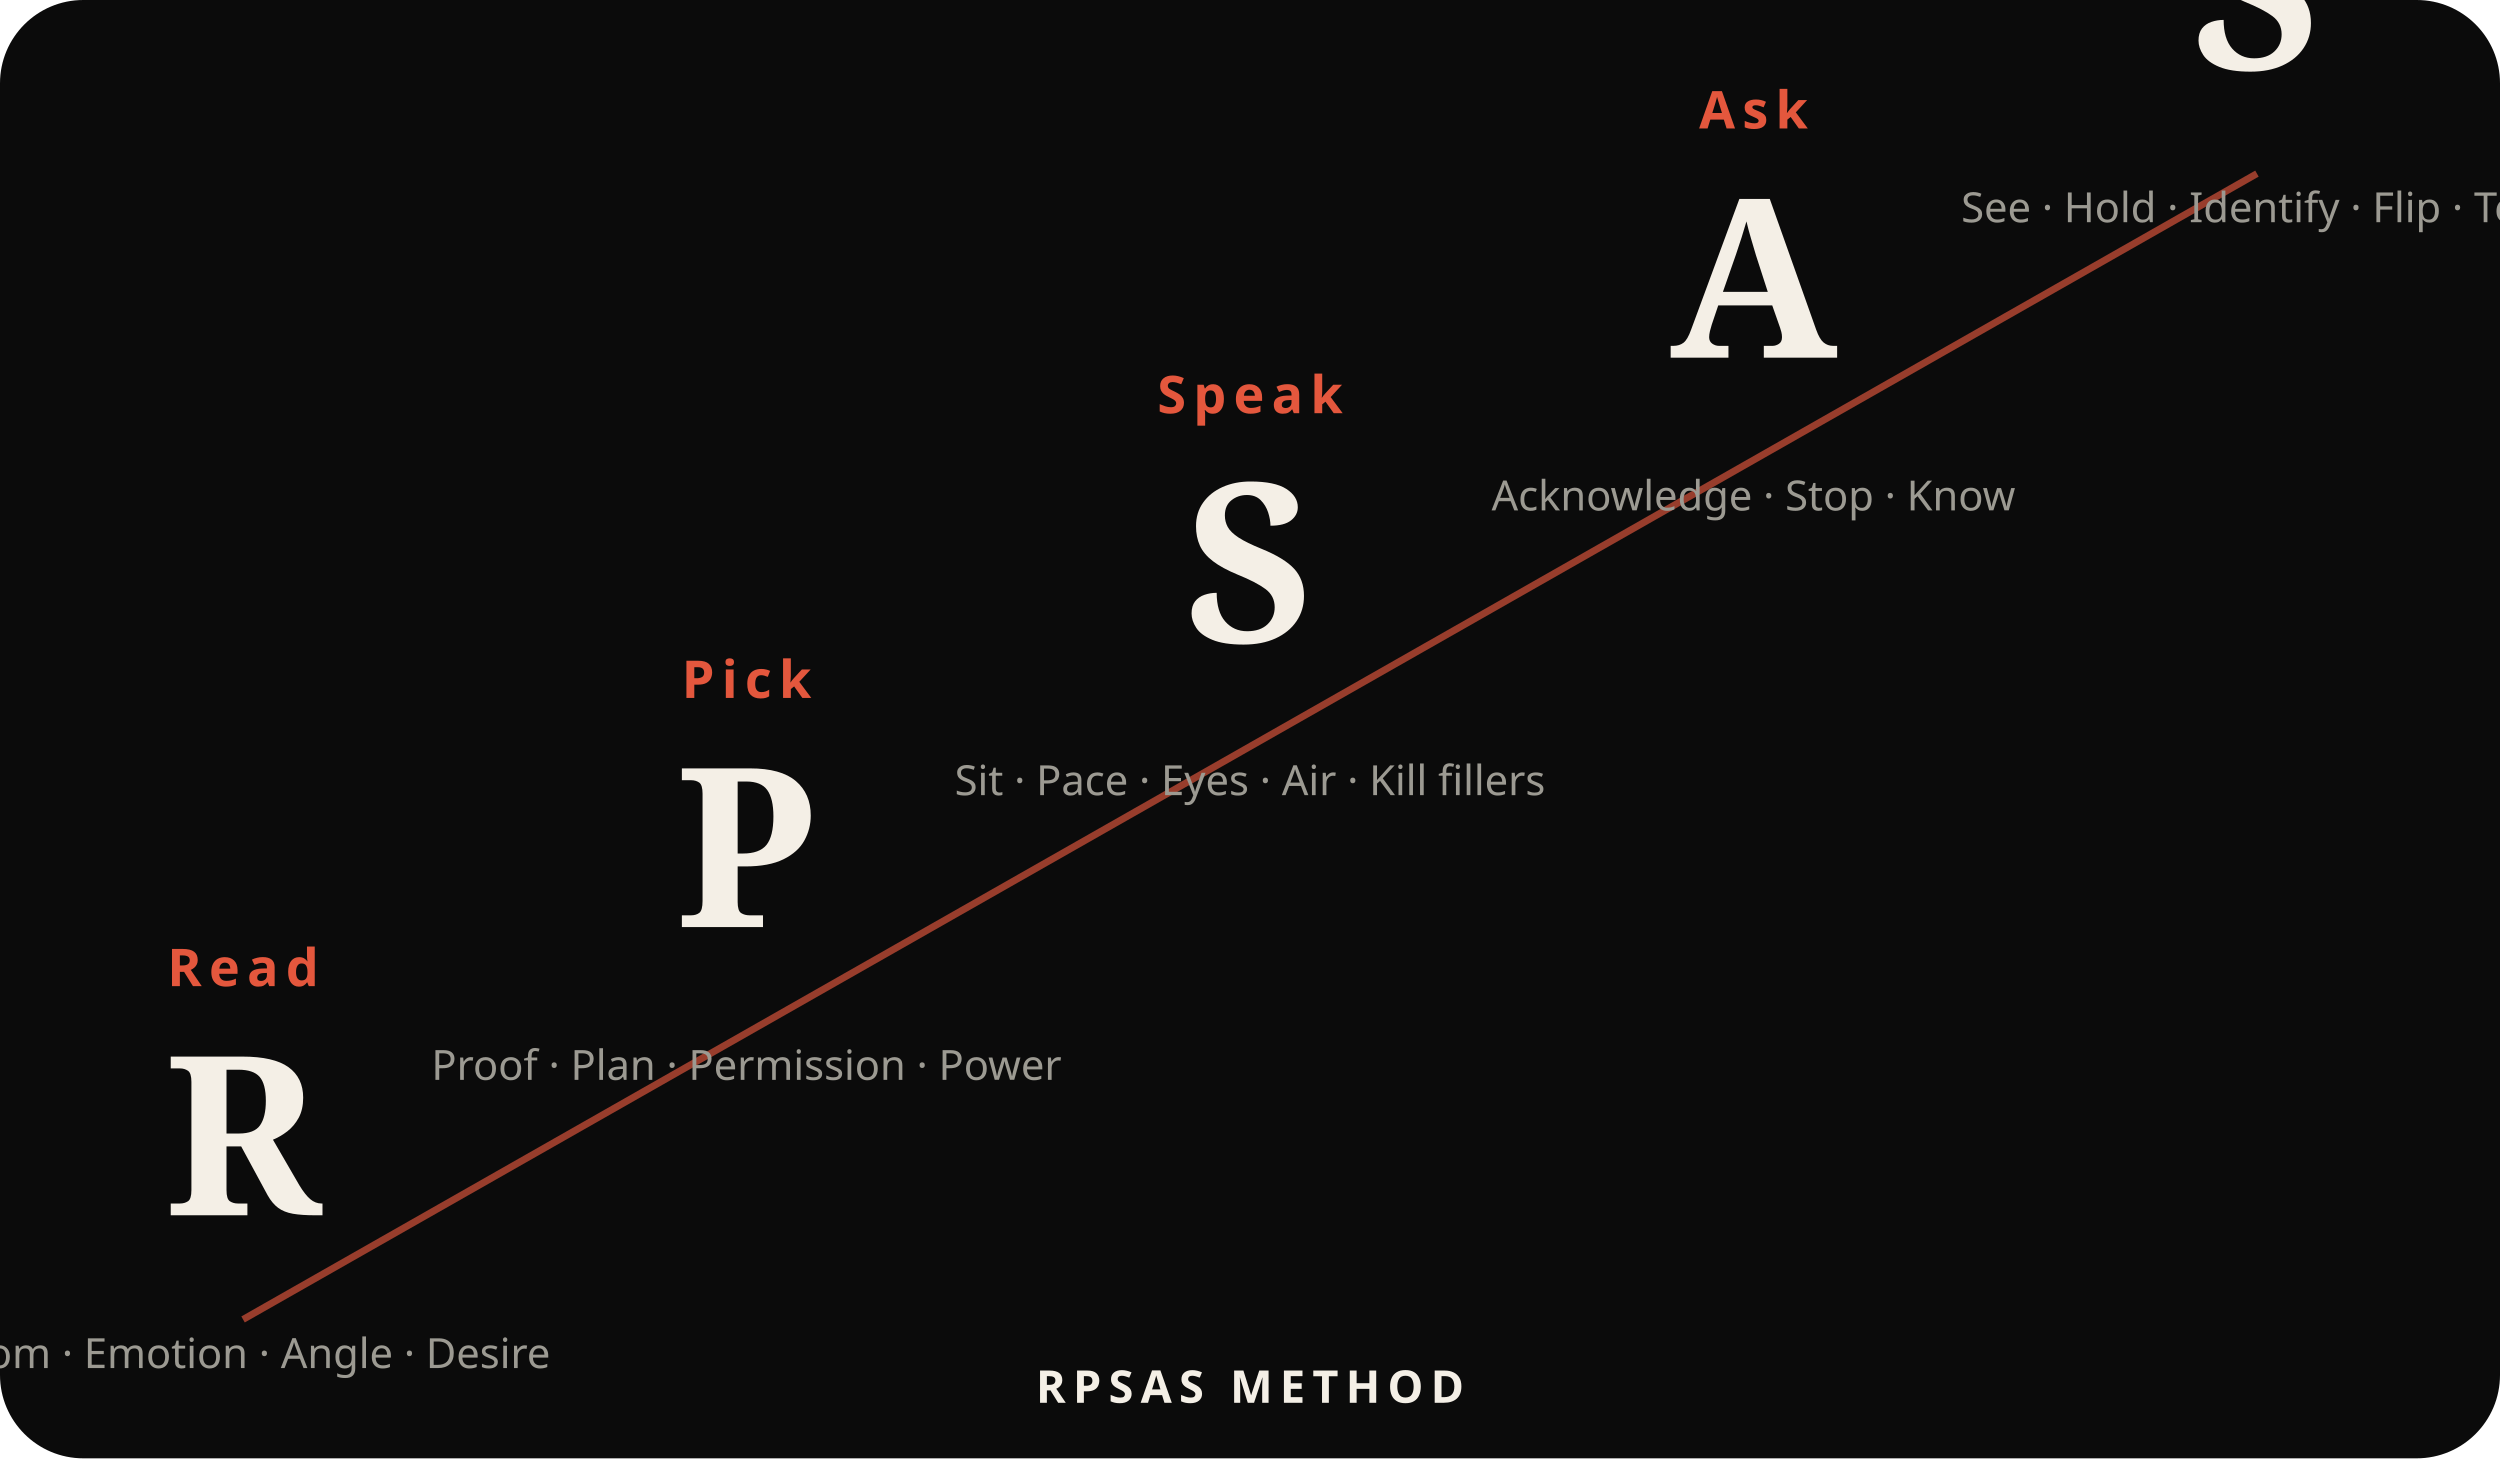
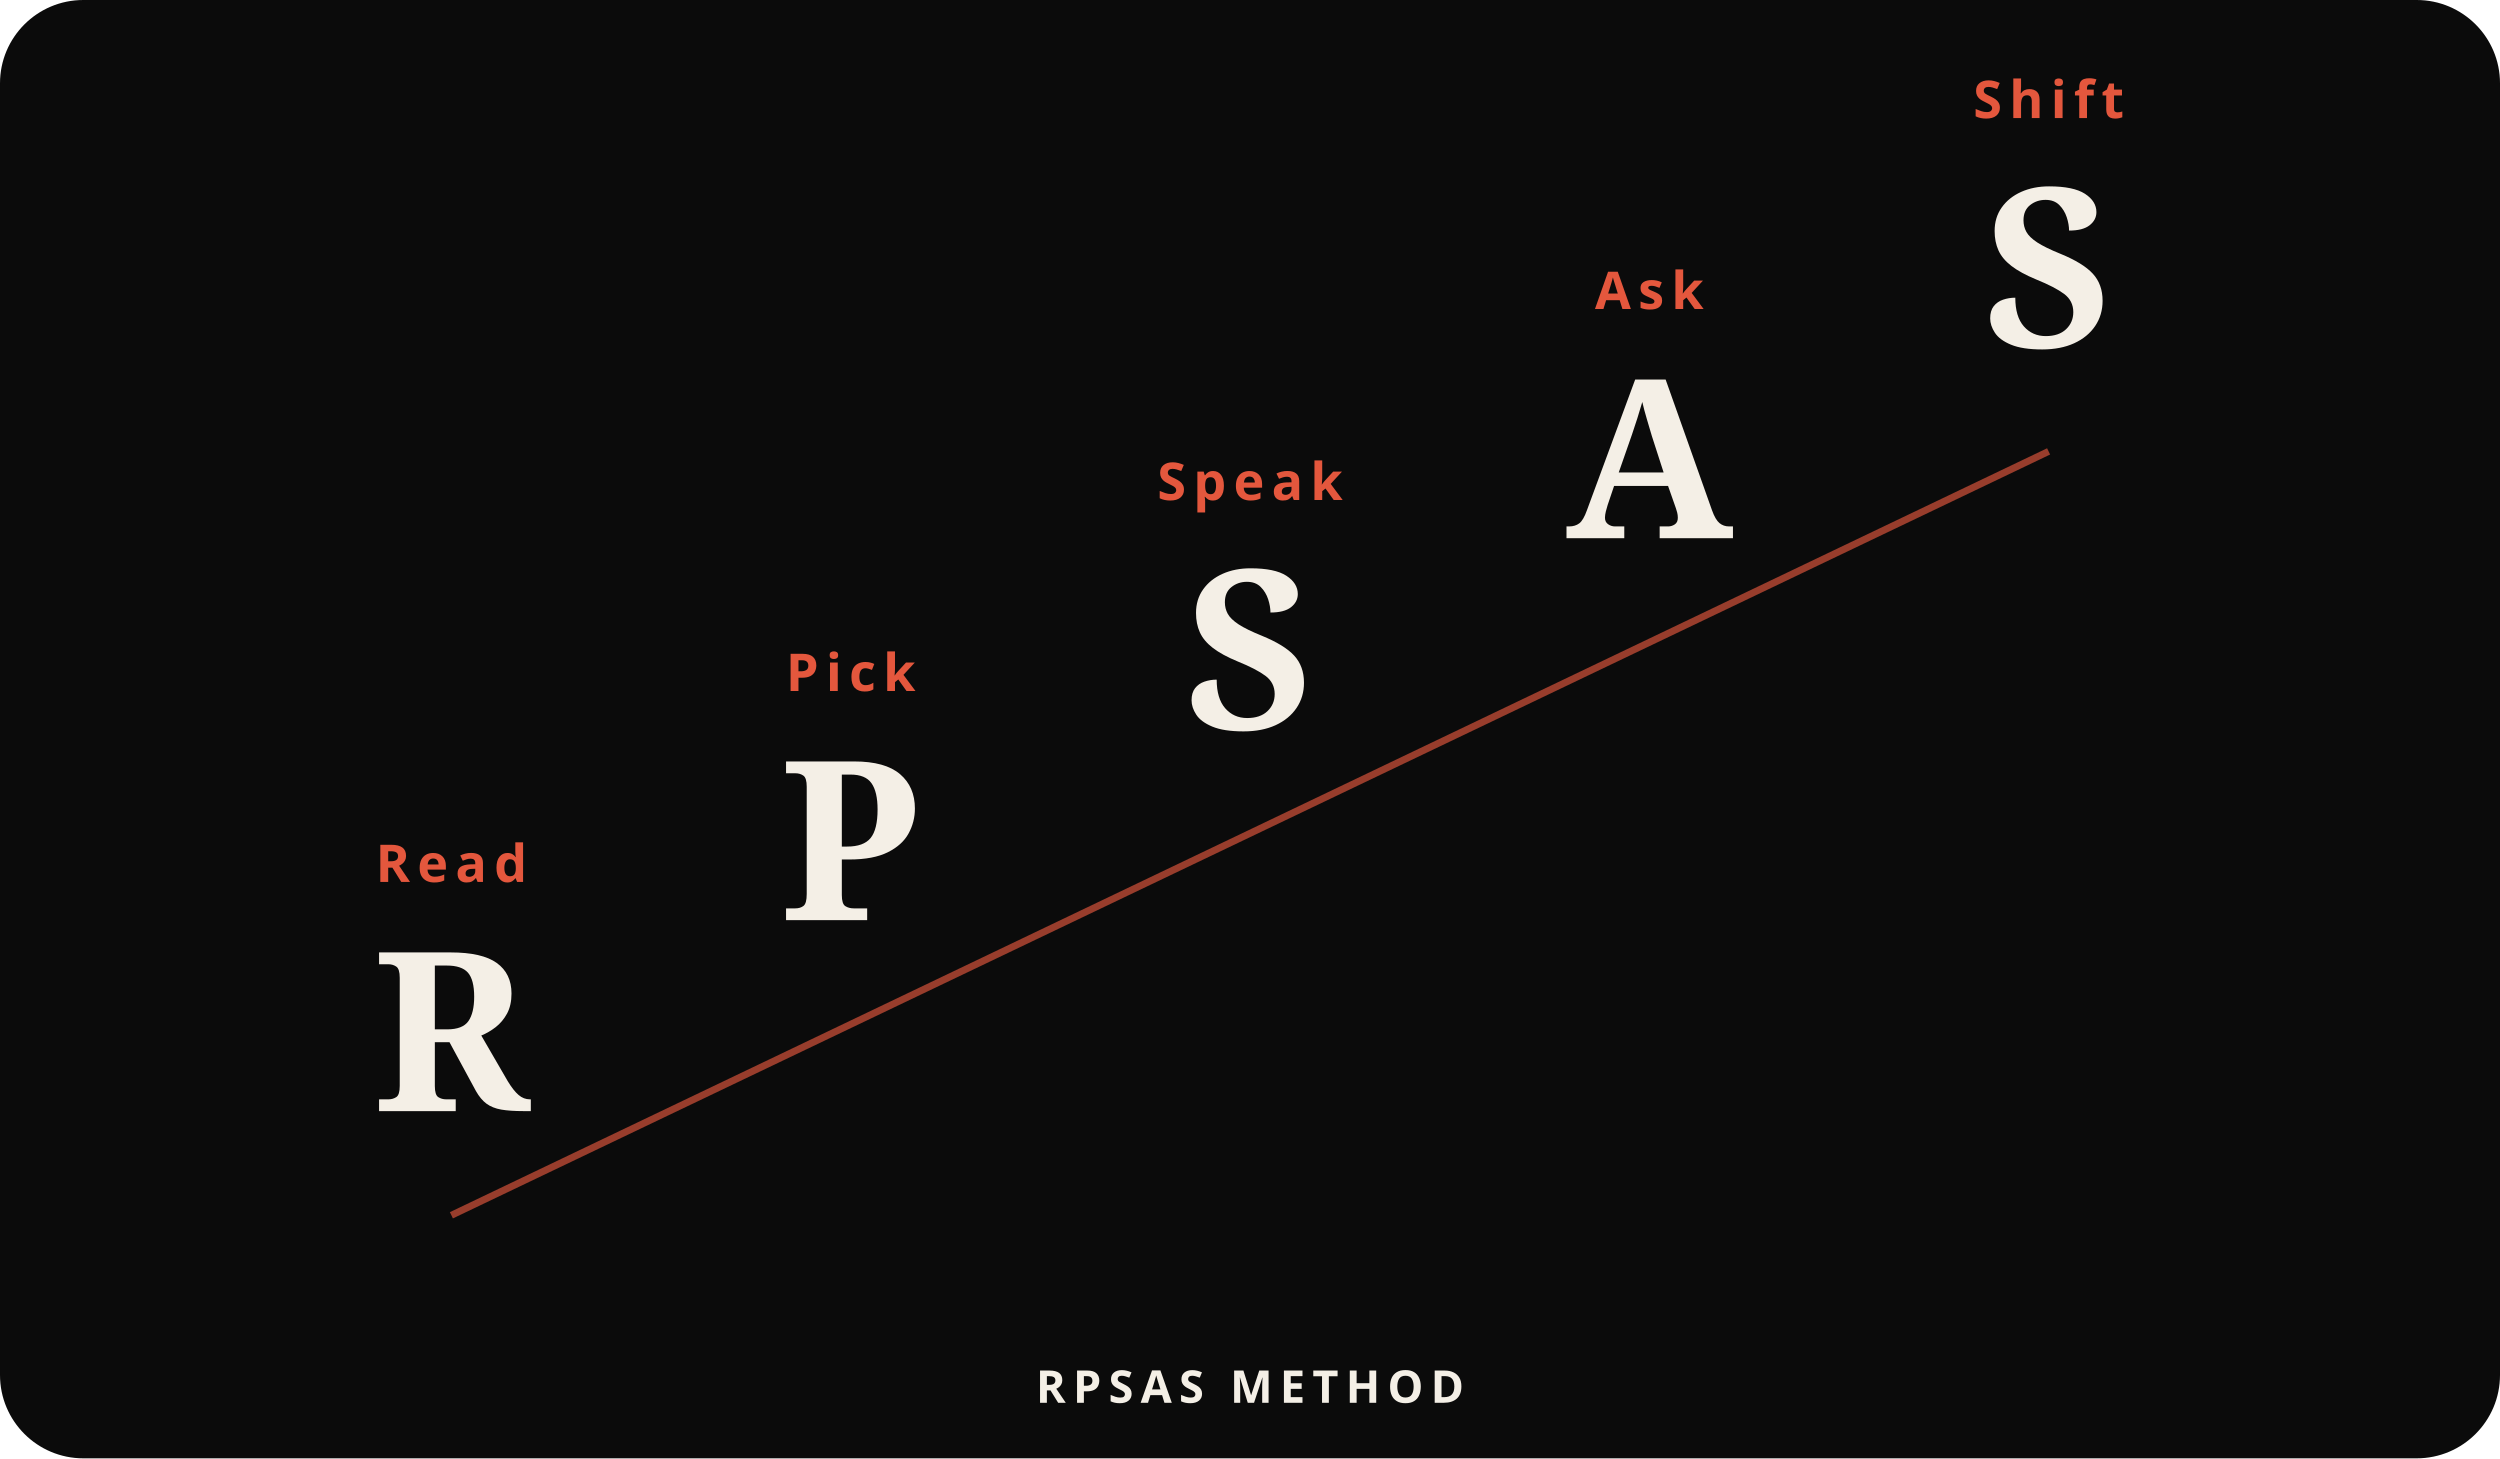
- <svg xmlns="http://www.w3.org/2000/svg" viewBox="0 0 720 420" role="img" aria-labelledby="badgeTitle">
+ <svg xmlns="http://www.w3.org/2000/svg" viewBox="0 0 720 420" width="720" height="420" role="img" aria-labelledby="badgeTitle">
  <defs>
    <style>
      .card { fill: var(--ink, #0B0B0B); }
      .word { font-family: 'Source Sans 3', sans-serif; font-weight: 600; font-size: 15px; letter-spacing: 0.14em; text-transform: uppercase; fill: var(--red, #E4573D); }
      .letter { font-family: 'Playfair Display', serif; font-weight: 700; font-size: 64px; fill: var(--ivory, #F4EFE6); }
-       .sub { font-family: 'Source Sans 3', sans-serif; font-weight: 500; font-size: 12px; fill: var(--muted, #9C9A92); }
      .rail { stroke: var(--red, #E4573D); stroke-width: 2; opacity: 0.65; }
      .method { font-family: 'Source Sans 3', sans-serif; font-weight: 600; font-size: 13px; letter-spacing: 0.16em; text-transform: uppercase; fill: var(--ivory, #F4EFE6); }
    </style>
  </defs>
  <rect class="card" x="0" y="0" width="720" height="420" rx="24" />
-   <line class="rail" x1="70" y1="380" x2="650" y2="50" />
-   <g transform="translate(70,380)">
+   <line class="rail" x1="130" y1="350" x2="590" y2="130" />
+   <g transform="translate(130,350)">
    <text class="word" x="0" y="-96" text-anchor="middle">Read</text>
    <text class="letter" x="0" y="-30" text-anchor="middle">R</text>
-     <text class="sub" x="0" y="14" text-anchor="middle">Room · Emotion · Angle · Desire</text>
  </g>
-   <g transform="translate(215,297)">
+   <g transform="translate(245,295)">
    <text class="word" x="0" y="-96" text-anchor="middle">Pick</text>
    <text class="letter" x="0" y="-30" text-anchor="middle">P</text>
-     <text class="sub" x="0" y="14" text-anchor="middle">Proof · Plan · Permission · Power</text>
  </g>
-   <g transform="translate(360,215)">
+   <g transform="translate(360,240)">
    <text class="word" x="0" y="-96" text-anchor="middle">Speak</text>
    <text class="letter" x="0" y="-30" text-anchor="middle">S</text>
-     <text class="sub" x="0" y="14" text-anchor="middle">Sit · Pace · Eyes · Air · Kill fillers</text>
  </g>
-   <g transform="translate(505,133)">
+   <g transform="translate(475,185)">
    <text class="word" x="0" y="-96" text-anchor="middle">Ask</text>
    <text class="letter" x="0" y="-30" text-anchor="middle">A</text>
-     <text class="sub" x="0" y="14" text-anchor="middle">Acknowledge · Stop · Know</text>
  </g>
-   <g transform="translate(650,50)">
+   <g transform="translate(590,130)">
    <text class="word" x="0" y="-96" text-anchor="middle">Shift</text>
    <text class="letter" x="0" y="-30" text-anchor="middle">S</text>
-     <text class="sub" x="0" y="14" text-anchor="middle">See · Hold · Identify · Flip · Test</text>
  </g>
  <text class="method" x="360" y="404" text-anchor="middle">RPSAS METHOD</text>
</svg>
